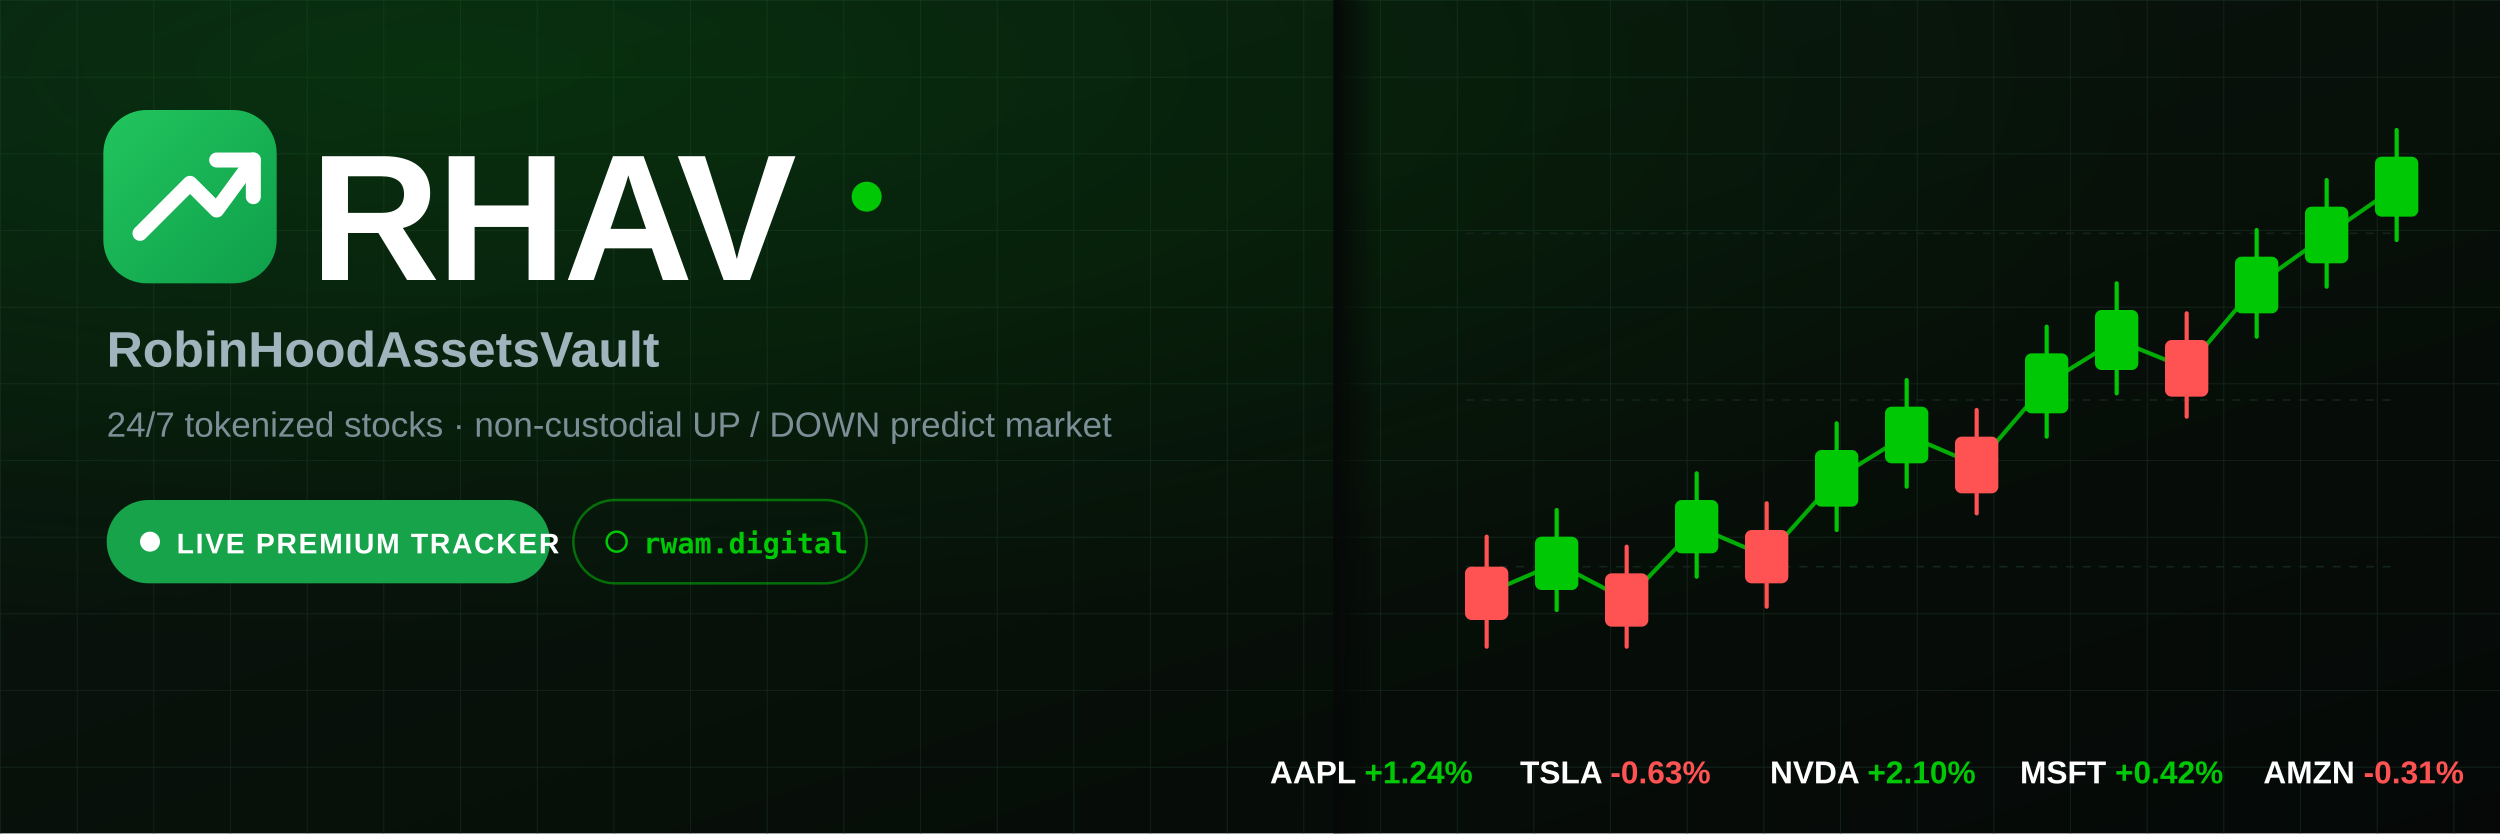
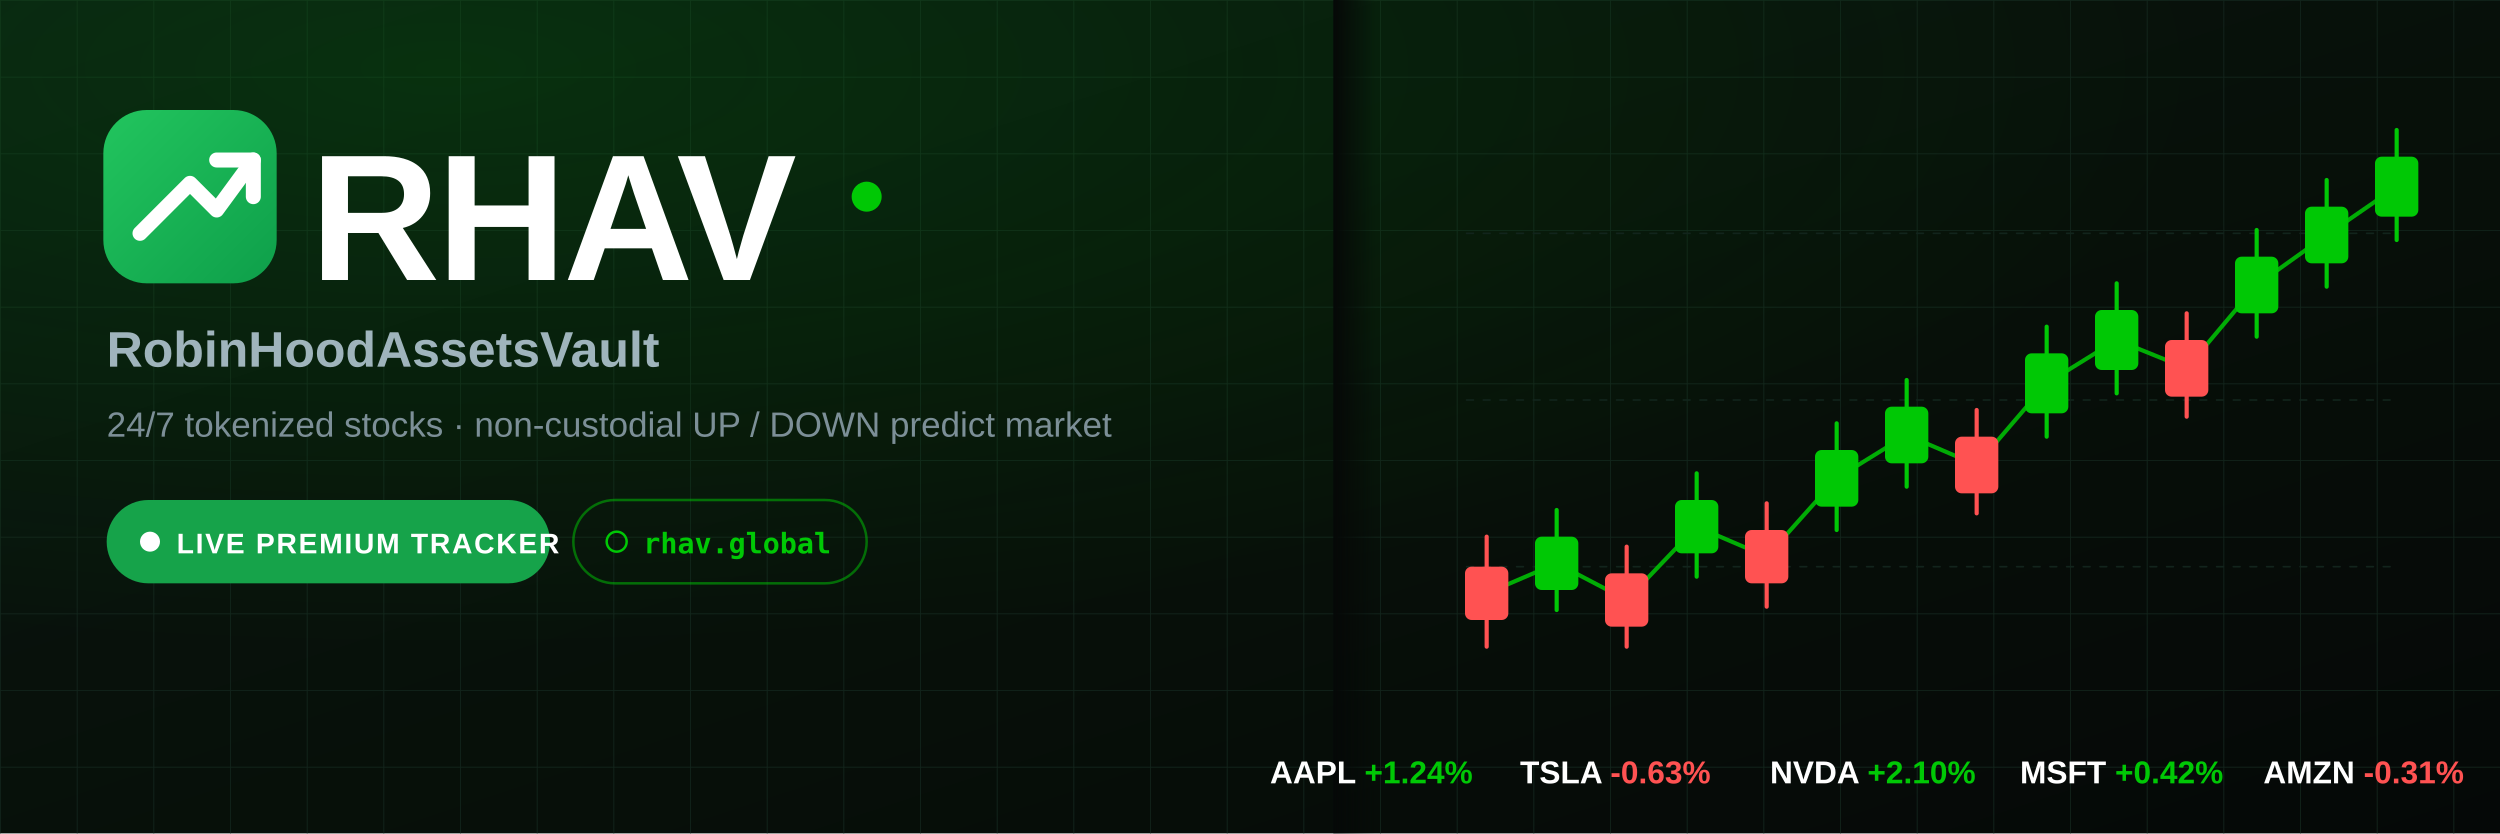
<svg xmlns="http://www.w3.org/2000/svg" width="1500" height="500" viewBox="0 0 1500 500">
  <defs>
    <linearGradient id="bgGrad" x1="0" y1="0" x2="1" y2="1">
      <stop offset="0%" stop-color="#0a1512" />
      <stop offset="55%" stop-color="#071009" />
      <stop offset="100%" stop-color="#050807" />
    </linearGradient>
    <radialGradient id="glow" cx="18%" cy="8%" r="70%">
      <stop offset="0%" stop-color="#00c805" stop-opacity="0.16" />
      <stop offset="100%" stop-color="#00c805" stop-opacity="0" />
    </radialGradient>
    <linearGradient id="iconGrad" x1="0" y1="0" x2="1" y2="1">
      <stop offset="0%" stop-color="#22c55e" />
      <stop offset="100%" stop-color="#0e9f4a" />
    </linearGradient>
    <pattern id="grid" width="46" height="46" patternUnits="userSpaceOnUse">
      <path d="M46 0H0V46" fill="none" stroke="#12241c" stroke-width="1" />
    </pattern>
    <linearGradient id="fade" x1="0" y1="0" x2="1" y2="0">
      <stop offset="0%" stop-color="#050807" stop-opacity="1" />
      <stop offset="18%" stop-color="#050807" stop-opacity="0" />
    </linearGradient>
  </defs>
  <rect width="1500" height="500" fill="url(#bgGrad)" />
  <rect width="1500" height="500" fill="url(#grid)" />
  <rect width="1500" height="500" fill="url(#glow)" />
  <g font-family="-apple-system,'Segoe UI',Arial,sans-serif">
    <rect x="62" y="66" width="104" height="104" rx="26" fill="url(#iconGrad)" />
    <path d="M84 140 L114 110 L130 126 L152 96" fill="none" stroke="#ffffff" stroke-width="9" stroke-linecap="round" stroke-linejoin="round" />
    <path d="M130 96 H152 V118" fill="none" stroke="#ffffff" stroke-width="9" stroke-linecap="round" stroke-linejoin="round" />
    <text x="186" y="168" font-size="108" font-weight="800" fill="#ffffff" letter-spacing="-2">RHAV</text>
    <circle cx="520" cy="118" r="9" fill="#00c805" />
    <text x="64" y="220" font-size="30" font-weight="600" fill="#9fb4bc">RobinHoodAssetsVault</text>
    <text x="64" y="262" font-size="21" fill="#7c8f97">24/7 tokenized stocks · non-custodial UP / DOWN predict market</text>
    <rect x="64" y="300" width="266" height="50" rx="25" fill="#16a34a" />
    <circle cx="90" cy="325" r="6" fill="#ffffff" />
    <text x="106" y="332" font-size="17" font-weight="700" fill="#ffffff" letter-spacing="1">LIVE PREMIUM TRACKER</text>
    <rect x="344" y="300" width="176" height="50" rx="25" fill="none" stroke="#00c805" stroke-opacity="0.5" stroke-width="1.5" />
    <circle cx="370" cy="325" r="6" fill="none" stroke="#00c805" stroke-width="1.5" />
-     <text x="386" y="332" font-family="ui-monospace,'Cascadia Code',monospace" font-size="17" font-weight="700" fill="#00c805">rwam.digital</text>
+     <text x="386" y="332" font-family="ui-monospace,'Cascadia Code',monospace" font-size="17" font-weight="700" fill="#00c805">rhav.global</text>
  </g>
  <g stroke-linecap="round">
    <line x1="880" y1="140" x2="1438" y2="140" stroke="#12241c" stroke-width="1" stroke-dasharray="4 6" />
    <line x1="880" y1="240" x2="1438" y2="240" stroke="#12241c" stroke-width="1" stroke-dasharray="4 6" />
    <line x1="880" y1="340" x2="1438" y2="340" stroke="#12241c" stroke-width="1" stroke-dasharray="4 6" />
    <path d="M892,356 L934,338 L976,360 L1018,316 L1060,334 L1102,287 L1144,261 L1186,279 L1228,230 L1270,204 L1312,221 L1354,171 L1396,141 L1438,112" fill="none" stroke="#00c805" stroke-width="2.5" stroke-opacity="0.85" />
    <line x1="892" y1="322" x2="892" y2="388" stroke="#ff5252" stroke-width="2.5" />
    <rect x="879" y="340" width="26" height="32" rx="4" fill="#ff5252" />
    <line x1="934" y1="306" x2="934" y2="366" stroke="#00c805" stroke-width="2.5" />
    <rect x="921" y="322" width="26" height="32" rx="4" fill="#00c805" />
    <line x1="976" y1="328" x2="976" y2="388" stroke="#ff5252" stroke-width="2.5" />
    <rect x="963" y="344" width="26" height="32" rx="4" fill="#ff5252" />
    <line x1="1018" y1="284" x2="1018" y2="346" stroke="#00c805" stroke-width="2.5" />
    <rect x="1005" y="300" width="26" height="32" rx="4" fill="#00c805" />
    <line x1="1060" y1="302" x2="1060" y2="364" stroke="#ff5252" stroke-width="2.5" />
    <rect x="1047" y="318" width="26" height="32" rx="4" fill="#ff5252" />
    <line x1="1102" y1="254" x2="1102" y2="318" stroke="#00c805" stroke-width="2.5" />
    <rect x="1089" y="270" width="26" height="34" rx="4" fill="#00c805" />
    <line x1="1144" y1="228" x2="1144" y2="292" stroke="#00c805" stroke-width="2.5" />
    <rect x="1131" y="244" width="26" height="34" rx="4" fill="#00c805" />
    <line x1="1186" y1="246" x2="1186" y2="308" stroke="#ff5252" stroke-width="2.5" />
    <rect x="1173" y="262" width="26" height="34" rx="4" fill="#ff5252" />
    <line x1="1228" y1="196" x2="1228" y2="262" stroke="#00c805" stroke-width="2.5" />
    <rect x="1215" y="212" width="26" height="36" rx="4" fill="#00c805" />
    <line x1="1270" y1="170" x2="1270" y2="236" stroke="#00c805" stroke-width="2.5" />
    <rect x="1257" y="186" width="26" height="36" rx="4" fill="#00c805" />
    <line x1="1312" y1="188" x2="1312" y2="250" stroke="#ff5252" stroke-width="2.5" />
    <rect x="1299" y="204" width="26" height="34" rx="4" fill="#ff5252" />
    <line x1="1354" y1="138" x2="1354" y2="202" stroke="#00c805" stroke-width="2.5" />
    <rect x="1341" y="154" width="26" height="34" rx="4" fill="#00c805" />
    <line x1="1396" y1="108" x2="1396" y2="172" stroke="#00c805" stroke-width="2.5" />
    <rect x="1383" y="124" width="26" height="34" rx="4" fill="#00c805" />
    <line x1="1438" y1="78" x2="1438" y2="144" stroke="#00c805" stroke-width="2.5" />
    <rect x="1425" y="94" width="26" height="36" rx="4" fill="#00c805" />
  </g>
  <rect x="800" y="0" width="140" height="500" fill="url(#fade)" />
  <g font-family="-apple-system,'Segoe UI',Arial,sans-serif" font-size="19" font-weight="700">
    <text x="762" y="470" fill="#ffffff">AAPL <tspan fill="#00c805">+1.24%</tspan>
    </text>
    <text x="912" y="470" fill="#ffffff">TSLA <tspan fill="#ff5252">-0.63%</tspan>
    </text>
    <text x="1062" y="470" fill="#ffffff">NVDA <tspan fill="#00c805">+2.10%</tspan>
    </text>
    <text x="1212" y="470" fill="#ffffff">MSFT <tspan fill="#00c805">+0.42%</tspan>
    </text>
    <text x="1358" y="470" fill="#ffffff">AMZN <tspan fill="#ff5252">-0.31%</tspan>
    </text>
  </g>
</svg>
